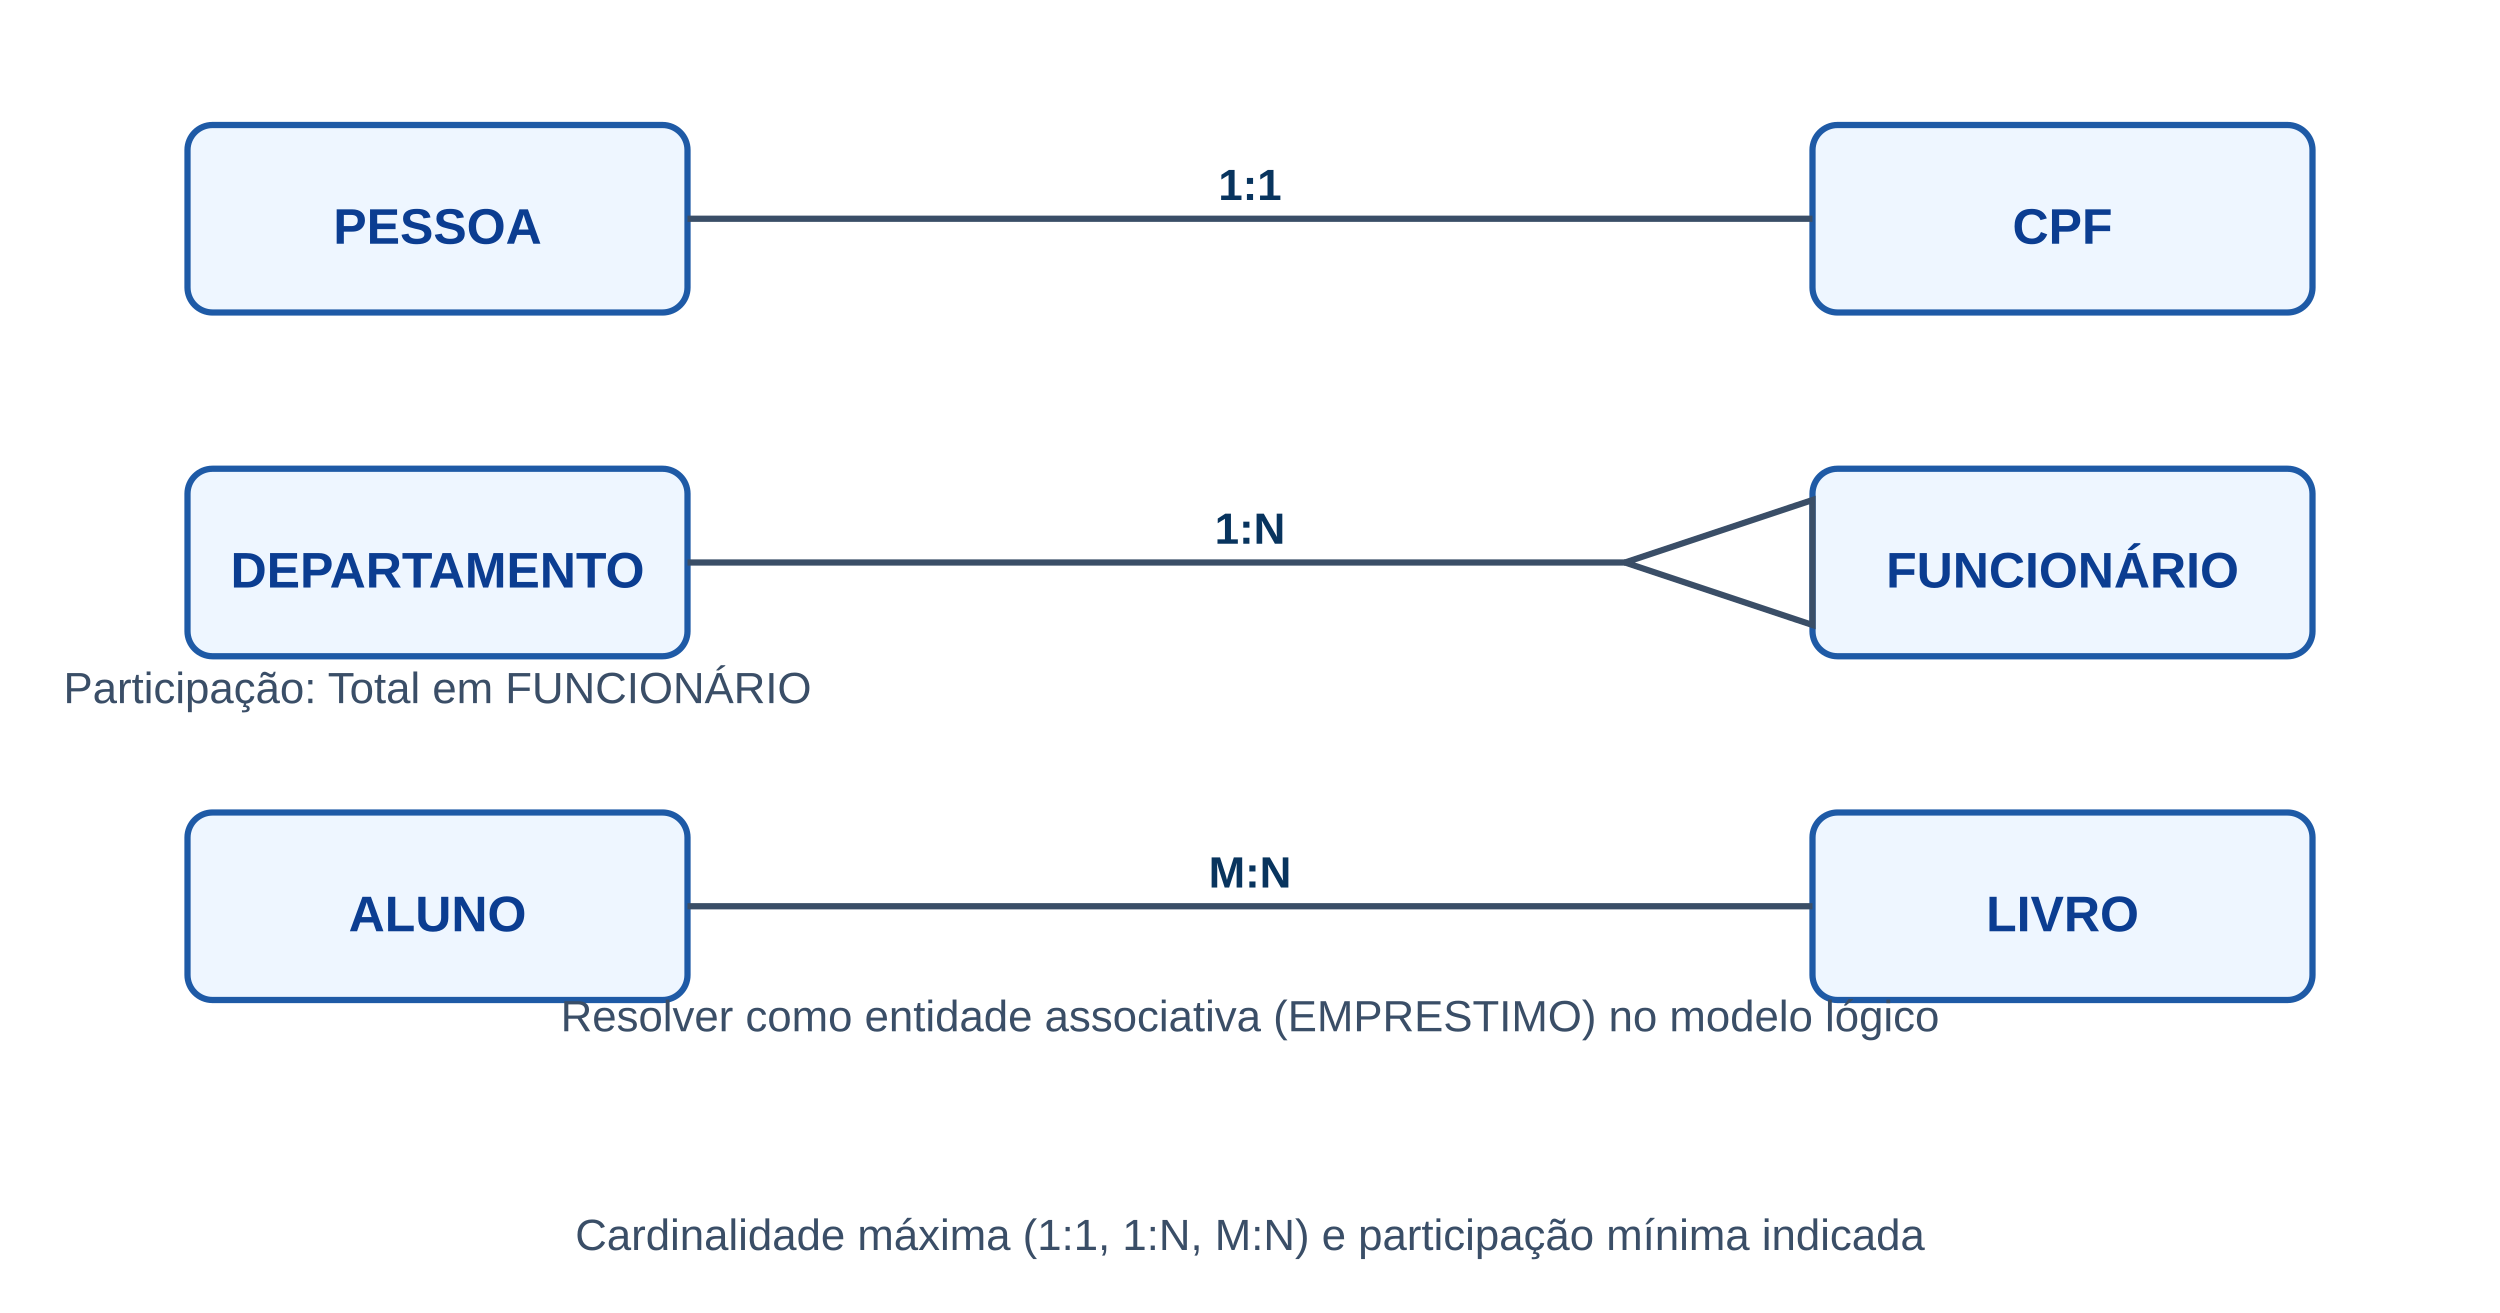
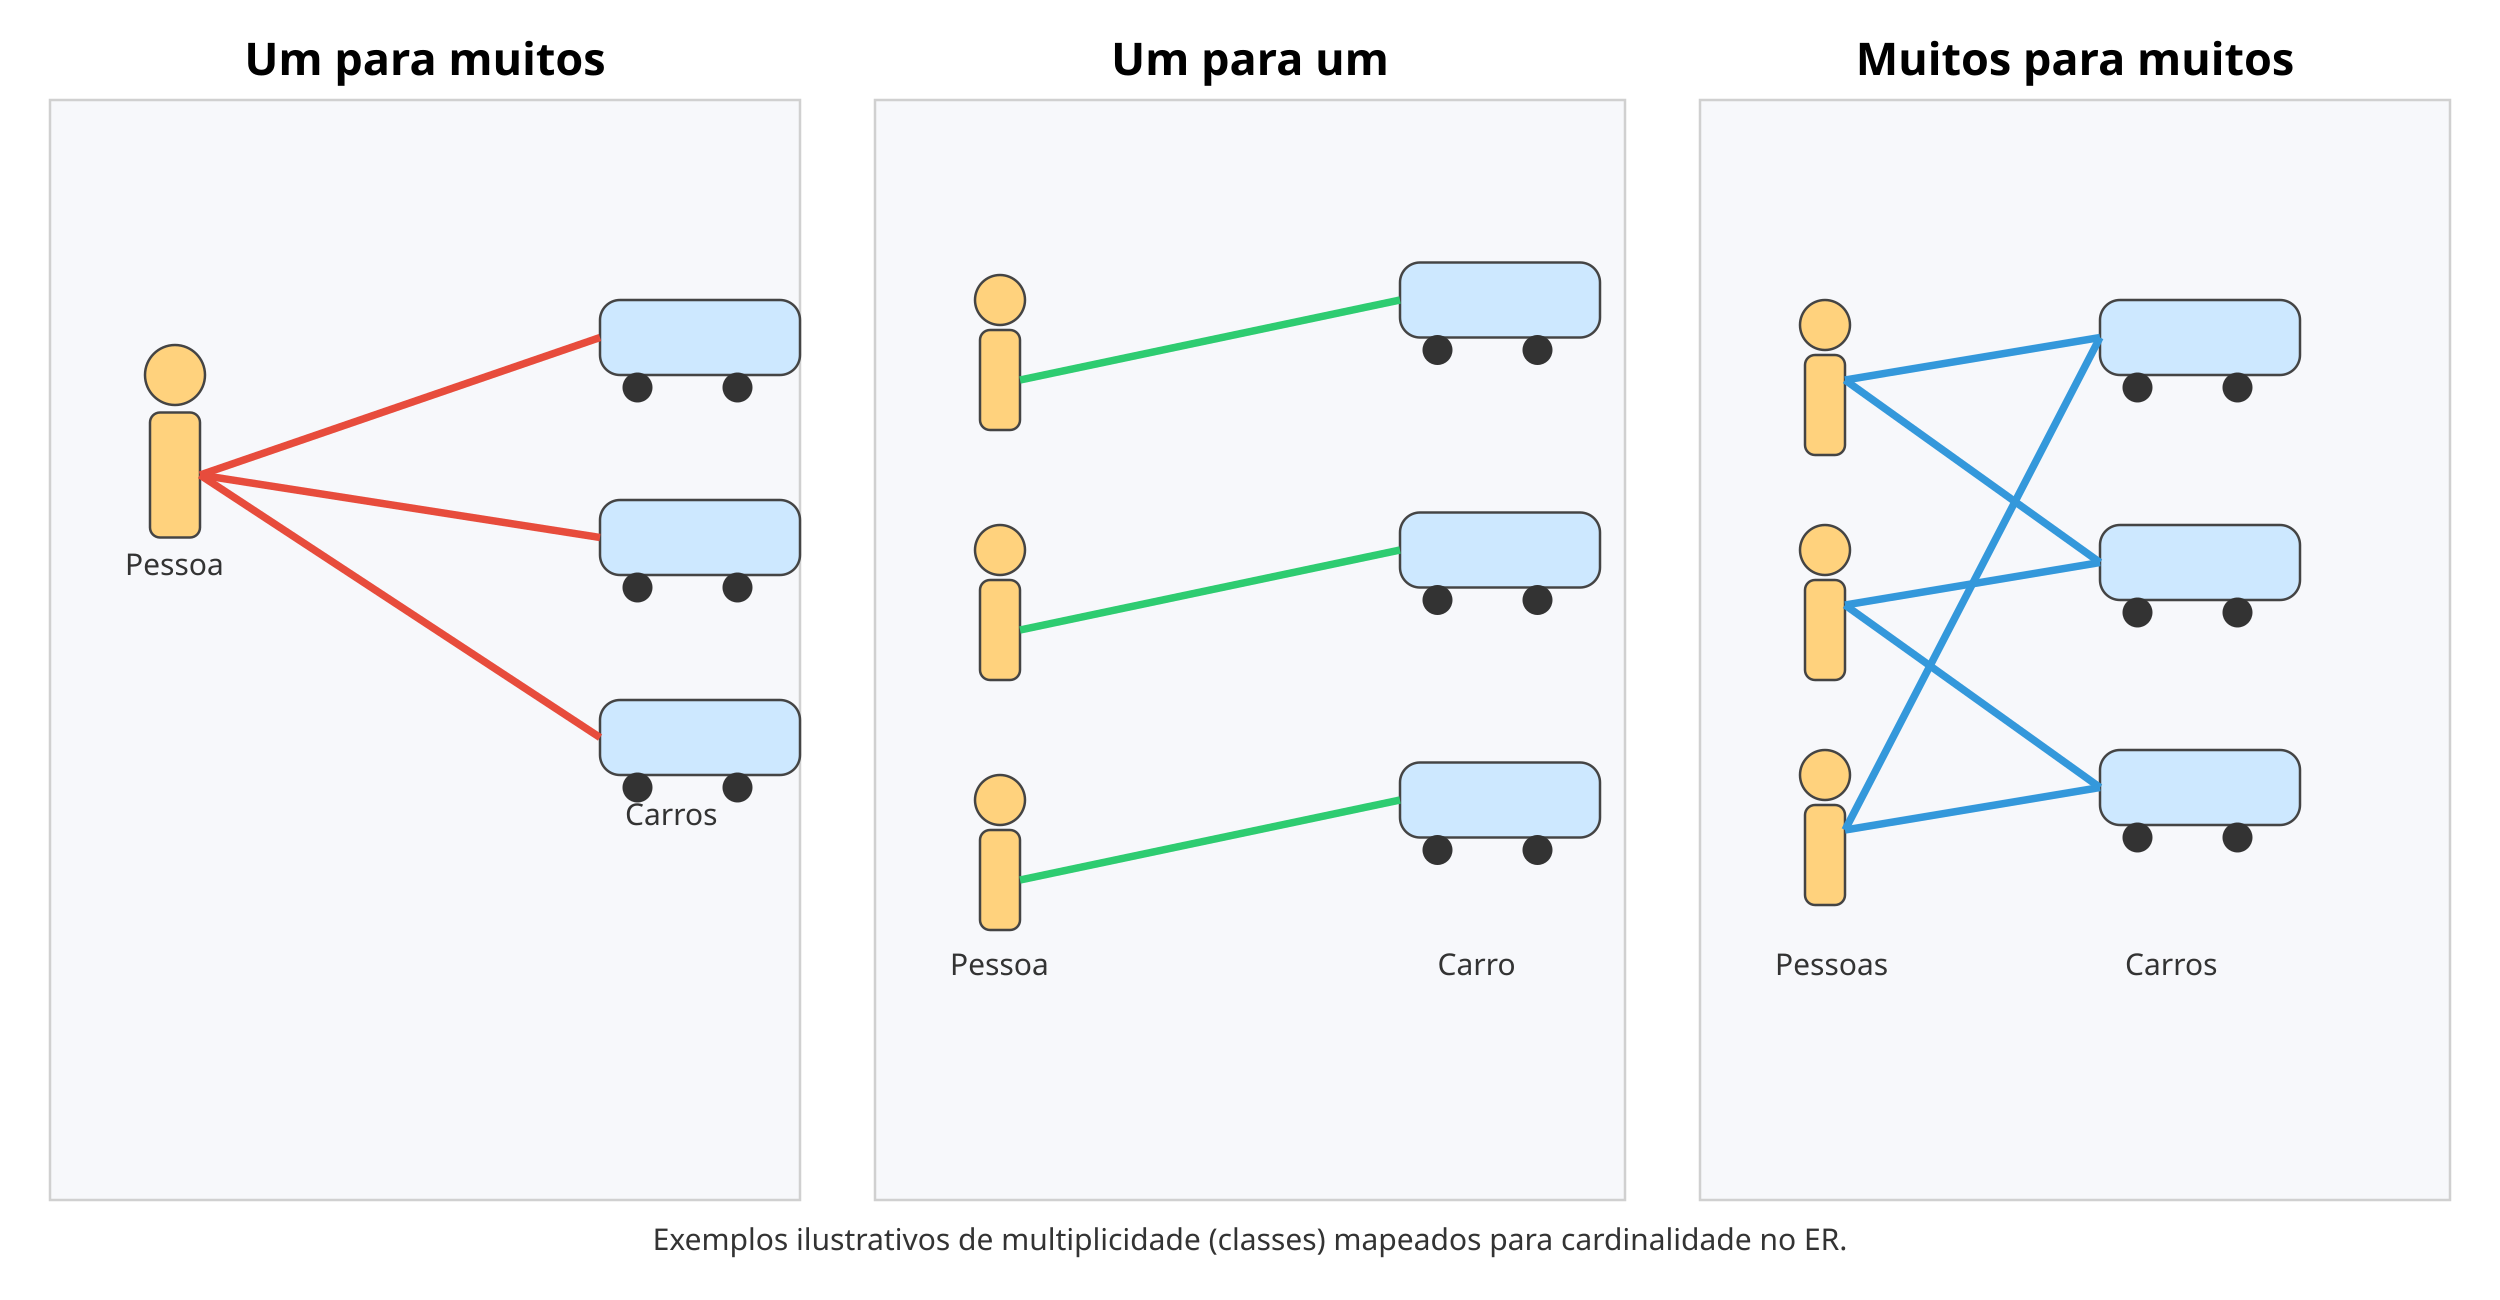
- <svg xmlns="http://www.w3.org/2000/svg" viewBox="0 0 800 420" width="800" height="420" role="img" aria-label="Exemplos de cardinalidade e participação">
+ <svg xmlns="http://www.w3.org/2000/svg" width="1000" height="520" viewBox="0 0 1000 520">
  <defs>
    <style>
-       .box { fill:#eef6ff; stroke:#1e5aa6; stroke-width:2; }
-       .title { font: 700 16px 'Segoe UI', Arial, sans-serif; fill:#0b3d91; }
-       .label { font: 600 14px 'Segoe UI', Arial, sans-serif; fill:#08345e; }
-       .line { stroke:#3a4e67; stroke-width:2; }
-       .crow { fill:none; stroke:#3a4e67; stroke-width:2; }
-       .caption { font: 500 14px 'Segoe UI', Arial, sans-serif; fill:#3a4e67; }
+       text{font-family:Segoe UI,Tahoma,sans-serif}
+       .title{font-weight:700;font-size:18px}
+       .label{font-size:12px;fill:#333}
+       .panel{fill:#f7f8fb;stroke:#d0d0d0}
+       .person{fill:#ffd27d;stroke:#444}
+       .car{fill:#cde8ff;stroke:#444}
+       .wheel{fill:#333}
+       .line1{stroke:#e74c3c;stroke-width:3}
+       .line2{stroke:#2ecc71;stroke-width:3}
+       .line3{stroke:#3498db;stroke-width:3}
    </style>
  </defs>
-   <rect class="box" x="60" y="40" width="160" height="60" rx="8" />
-   <text class="title" x="140" y="78" text-anchor="middle">PESSOA</text>
-   <rect class="box" x="580" y="40" width="160" height="60" rx="8" />
-   <text class="title" x="660" y="78" text-anchor="middle">CPF</text>
-   <line class="line" x1="220" y1="70" x2="580" y2="70" />
-   <text class="label" x="400" y="64" text-anchor="middle">1:1</text>
-   <rect class="box" x="60" y="150" width="160" height="60" rx="8" />
-   <text class="title" x="140" y="188" text-anchor="middle">DEPARTAMENTO</text>
-   <rect class="box" x="580" y="150" width="160" height="60" rx="8" />
-   <text class="title" x="660" y="188" text-anchor="middle">FUNCIONÁRIO</text>
-   <line class="line" x1="220" y1="180" x2="520" y2="180" />
-   <polyline class="crow" points="520,180 580,160 580,200 520,180" />
-   <text class="label" x="400" y="174" text-anchor="middle">1:N</text>
-   <text class="caption" x="140" y="225" text-anchor="middle">Participação: Total em FUNCIONÁRIO</text>
-   <rect class="box" x="60" y="260" width="160" height="60" rx="8" />
-   <text class="title" x="140" y="298" text-anchor="middle">ALUNO</text>
-   <rect class="box" x="580" y="260" width="160" height="60" rx="8" />
-   <text class="title" x="660" y="298" text-anchor="middle">LIVRO</text>
-   <line class="line" x1="220" y1="290" x2="580" y2="290" />
-   <text class="label" x="400" y="284" text-anchor="middle">M:N</text>
-   <text class="caption" x="400" y="330" text-anchor="middle">Resolver como entidade associativa (EMPRESTIMO) no modelo lógico</text>
-   <text class="caption" x="400" y="400" text-anchor="middle">Cardinalidade máxima (1:1, 1:N, M:N) e participação mínima indicada</text>
+   <rect class="panel" x="20" y="40" width="300" height="440" />
+   <text class="title" x="170" y="30" text-anchor="middle">Um para muitos</text>
+   <circle class="person" cx="70" cy="150" r="12" />
+   <rect class="person" x="60" y="165" width="20" height="50" rx="4" />
+   <text class="label" x="50" y="230">Pessoa</text>
+   <rect class="car" x="240" y="120" width="80" height="30" rx="8" />
+   <circle class="wheel" cx="255" cy="155" r="6" />
+   <circle class="wheel" cx="295" cy="155" r="6" />
+   <rect class="car" x="240" y="200" width="80" height="30" rx="8" />
+   <circle class="wheel" cx="255" cy="235" r="6" />
+   <circle class="wheel" cx="295" cy="235" r="6" />
+   <rect class="car" x="240" y="280" width="80" height="30" rx="8" />
+   <circle class="wheel" cx="255" cy="315" r="6" />
+   <circle class="wheel" cx="295" cy="315" r="6" />
+   <text class="label" x="250" y="330">Carros</text>
+   <line class="line1" x1="80" y1="190" x2="240" y2="135" />
+   <line class="line1" x1="80" y1="190" x2="240" y2="215" />
+   <line class="line1" x1="80" y1="190" x2="240" y2="295" />
+   <rect class="panel" x="350" y="40" width="300" height="440" />
+   <text class="title" x="500" y="30" text-anchor="middle">Um para um</text>
+   <circle class="person" cx="400" cy="120" r="10" />
+   <rect class="person" x="392" y="132" width="16" height="40" rx="4" />
+   <circle class="person" cx="400" cy="220" r="10" />
+   <rect class="person" x="392" y="232" width="16" height="40" rx="4" />
+   <circle class="person" cx="400" cy="320" r="10" />
+   <rect class="person" x="392" y="332" width="16" height="40" rx="4" />
+   <text class="label" x="380" y="390">Pessoa</text>
+   <rect class="car" x="560" y="105" width="80" height="30" rx="8" />
+   <circle class="wheel" cx="575" cy="140" r="6" />
+   <circle class="wheel" cx="615" cy="140" r="6" />
+   <rect class="car" x="560" y="205" width="80" height="30" rx="8" />
+   <circle class="wheel" cx="575" cy="240" r="6" />
+   <circle class="wheel" cx="615" cy="240" r="6" />
+   <rect class="car" x="560" y="305" width="80" height="30" rx="8" />
+   <circle class="wheel" cx="575" cy="340" r="6" />
+   <circle class="wheel" cx="615" cy="340" r="6" />
+   <text class="label" x="575" y="390">Carro</text>
+   <line class="line2" x1="408" y1="152" x2="560" y2="120" />
+   <line class="line2" x1="408" y1="252" x2="560" y2="220" />
+   <line class="line2" x1="408" y1="352" x2="560" y2="320" />
+   <rect class="panel" x="680" y="40" width="300" height="440" />
+   <text class="title" x="830" y="30" text-anchor="middle">Muitos para muitos</text>
+   <circle class="person" cx="730" cy="130" r="10" />
+   <rect class="person" x="722" y="142" width="16" height="40" rx="4" />
+   <circle class="person" cx="730" cy="220" r="10" />
+   <rect class="person" x="722" y="232" width="16" height="40" rx="4" />
+   <circle class="person" cx="730" cy="310" r="10" />
+   <rect class="person" x="722" y="322" width="16" height="40" rx="4" />
+   <text class="label" x="710" y="390">Pessoas</text>
+   <rect class="car" x="840" y="120" width="80" height="30" rx="8" />
+   <circle class="wheel" cx="855" cy="155" r="6" />
+   <circle class="wheel" cx="895" cy="155" r="6" />
+   <rect class="car" x="840" y="210" width="80" height="30" rx="8" />
+   <circle class="wheel" cx="855" cy="245" r="6" />
+   <circle class="wheel" cx="895" cy="245" r="6" />
+   <rect class="car" x="840" y="300" width="80" height="30" rx="8" />
+   <circle class="wheel" cx="855" cy="335" r="6" />
+   <circle class="wheel" cx="895" cy="335" r="6" />
+   <text class="label" x="850" y="390">Carros</text>
+   <line class="line3" x1="738" y1="152" x2="840" y2="135" />
+   <line class="line3" x1="738" y1="152" x2="840" y2="225" />
+   <line class="line3" x1="738" y1="242" x2="840" y2="225" />
+   <line class="line3" x1="738" y1="242" x2="840" y2="315" />
+   <line class="line3" x1="738" y1="332" x2="840" y2="315" />
+   <line class="line3" x1="738" y1="332" x2="840" y2="135" />
+   <text class="label" x="500" y="500" text-anchor="middle">Exemplos ilustrativos de multiplicidade (classes) mapeados para cardinalidade no ER.</text>
</svg>
